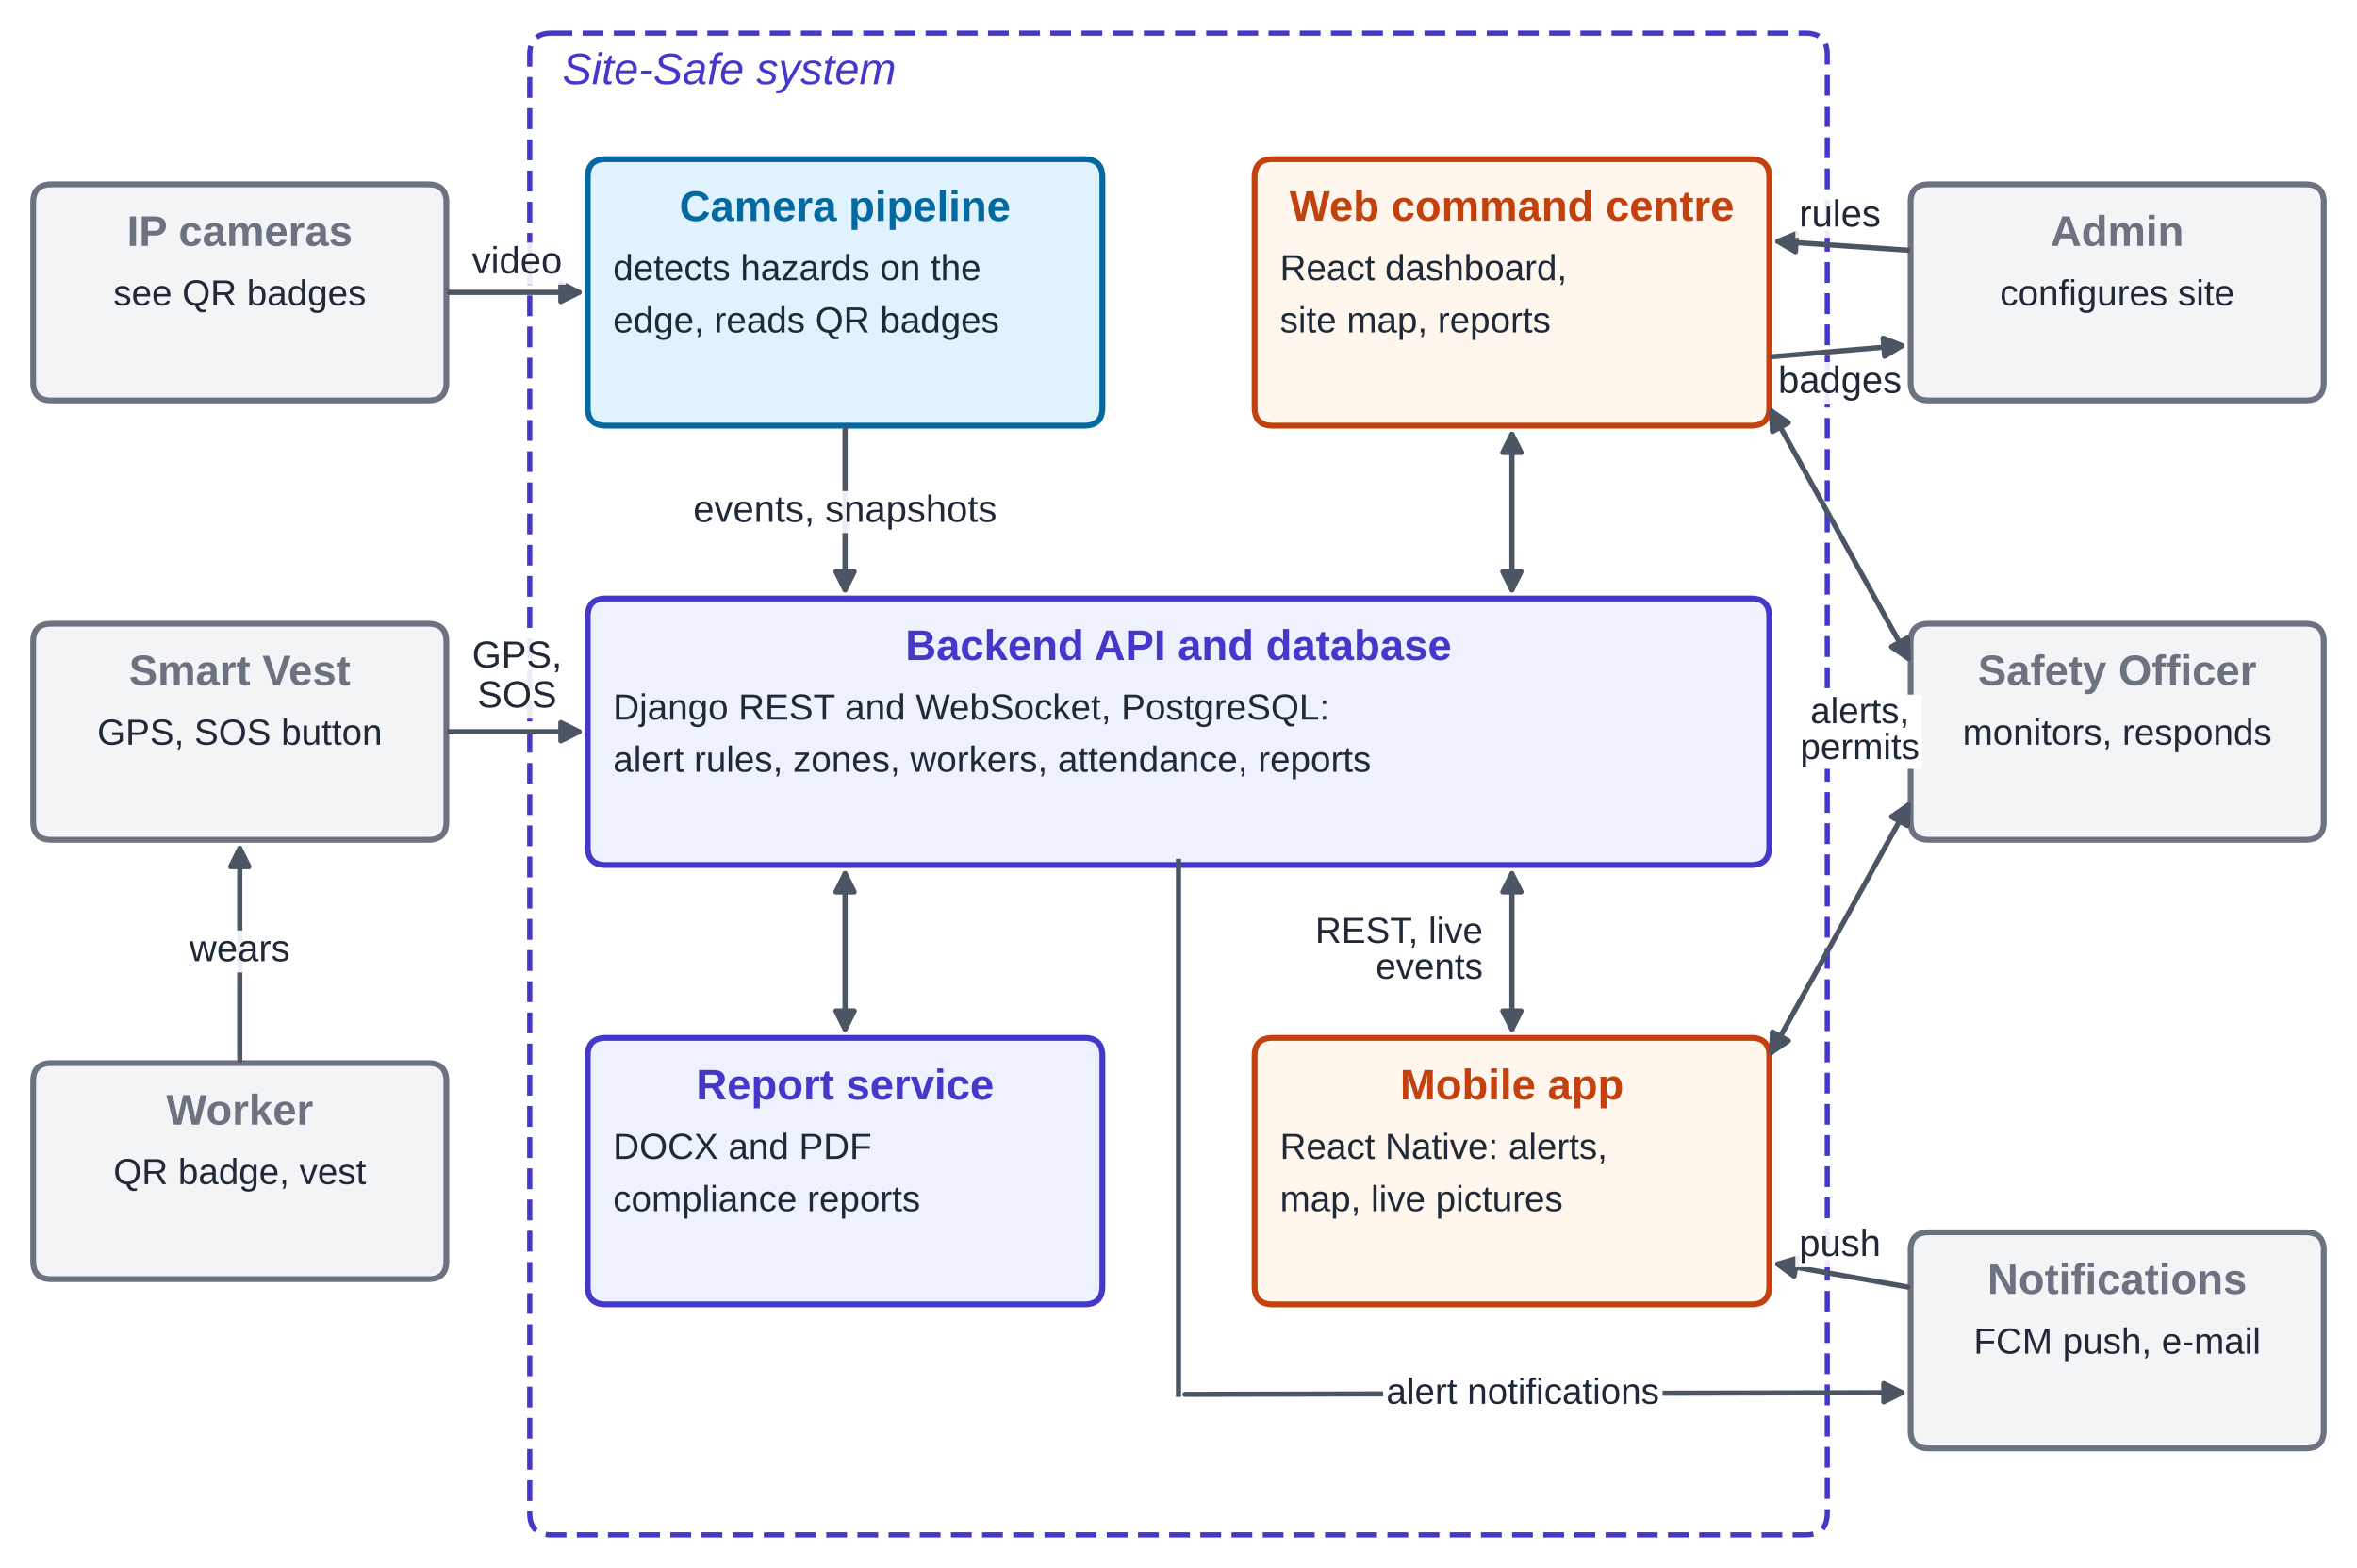
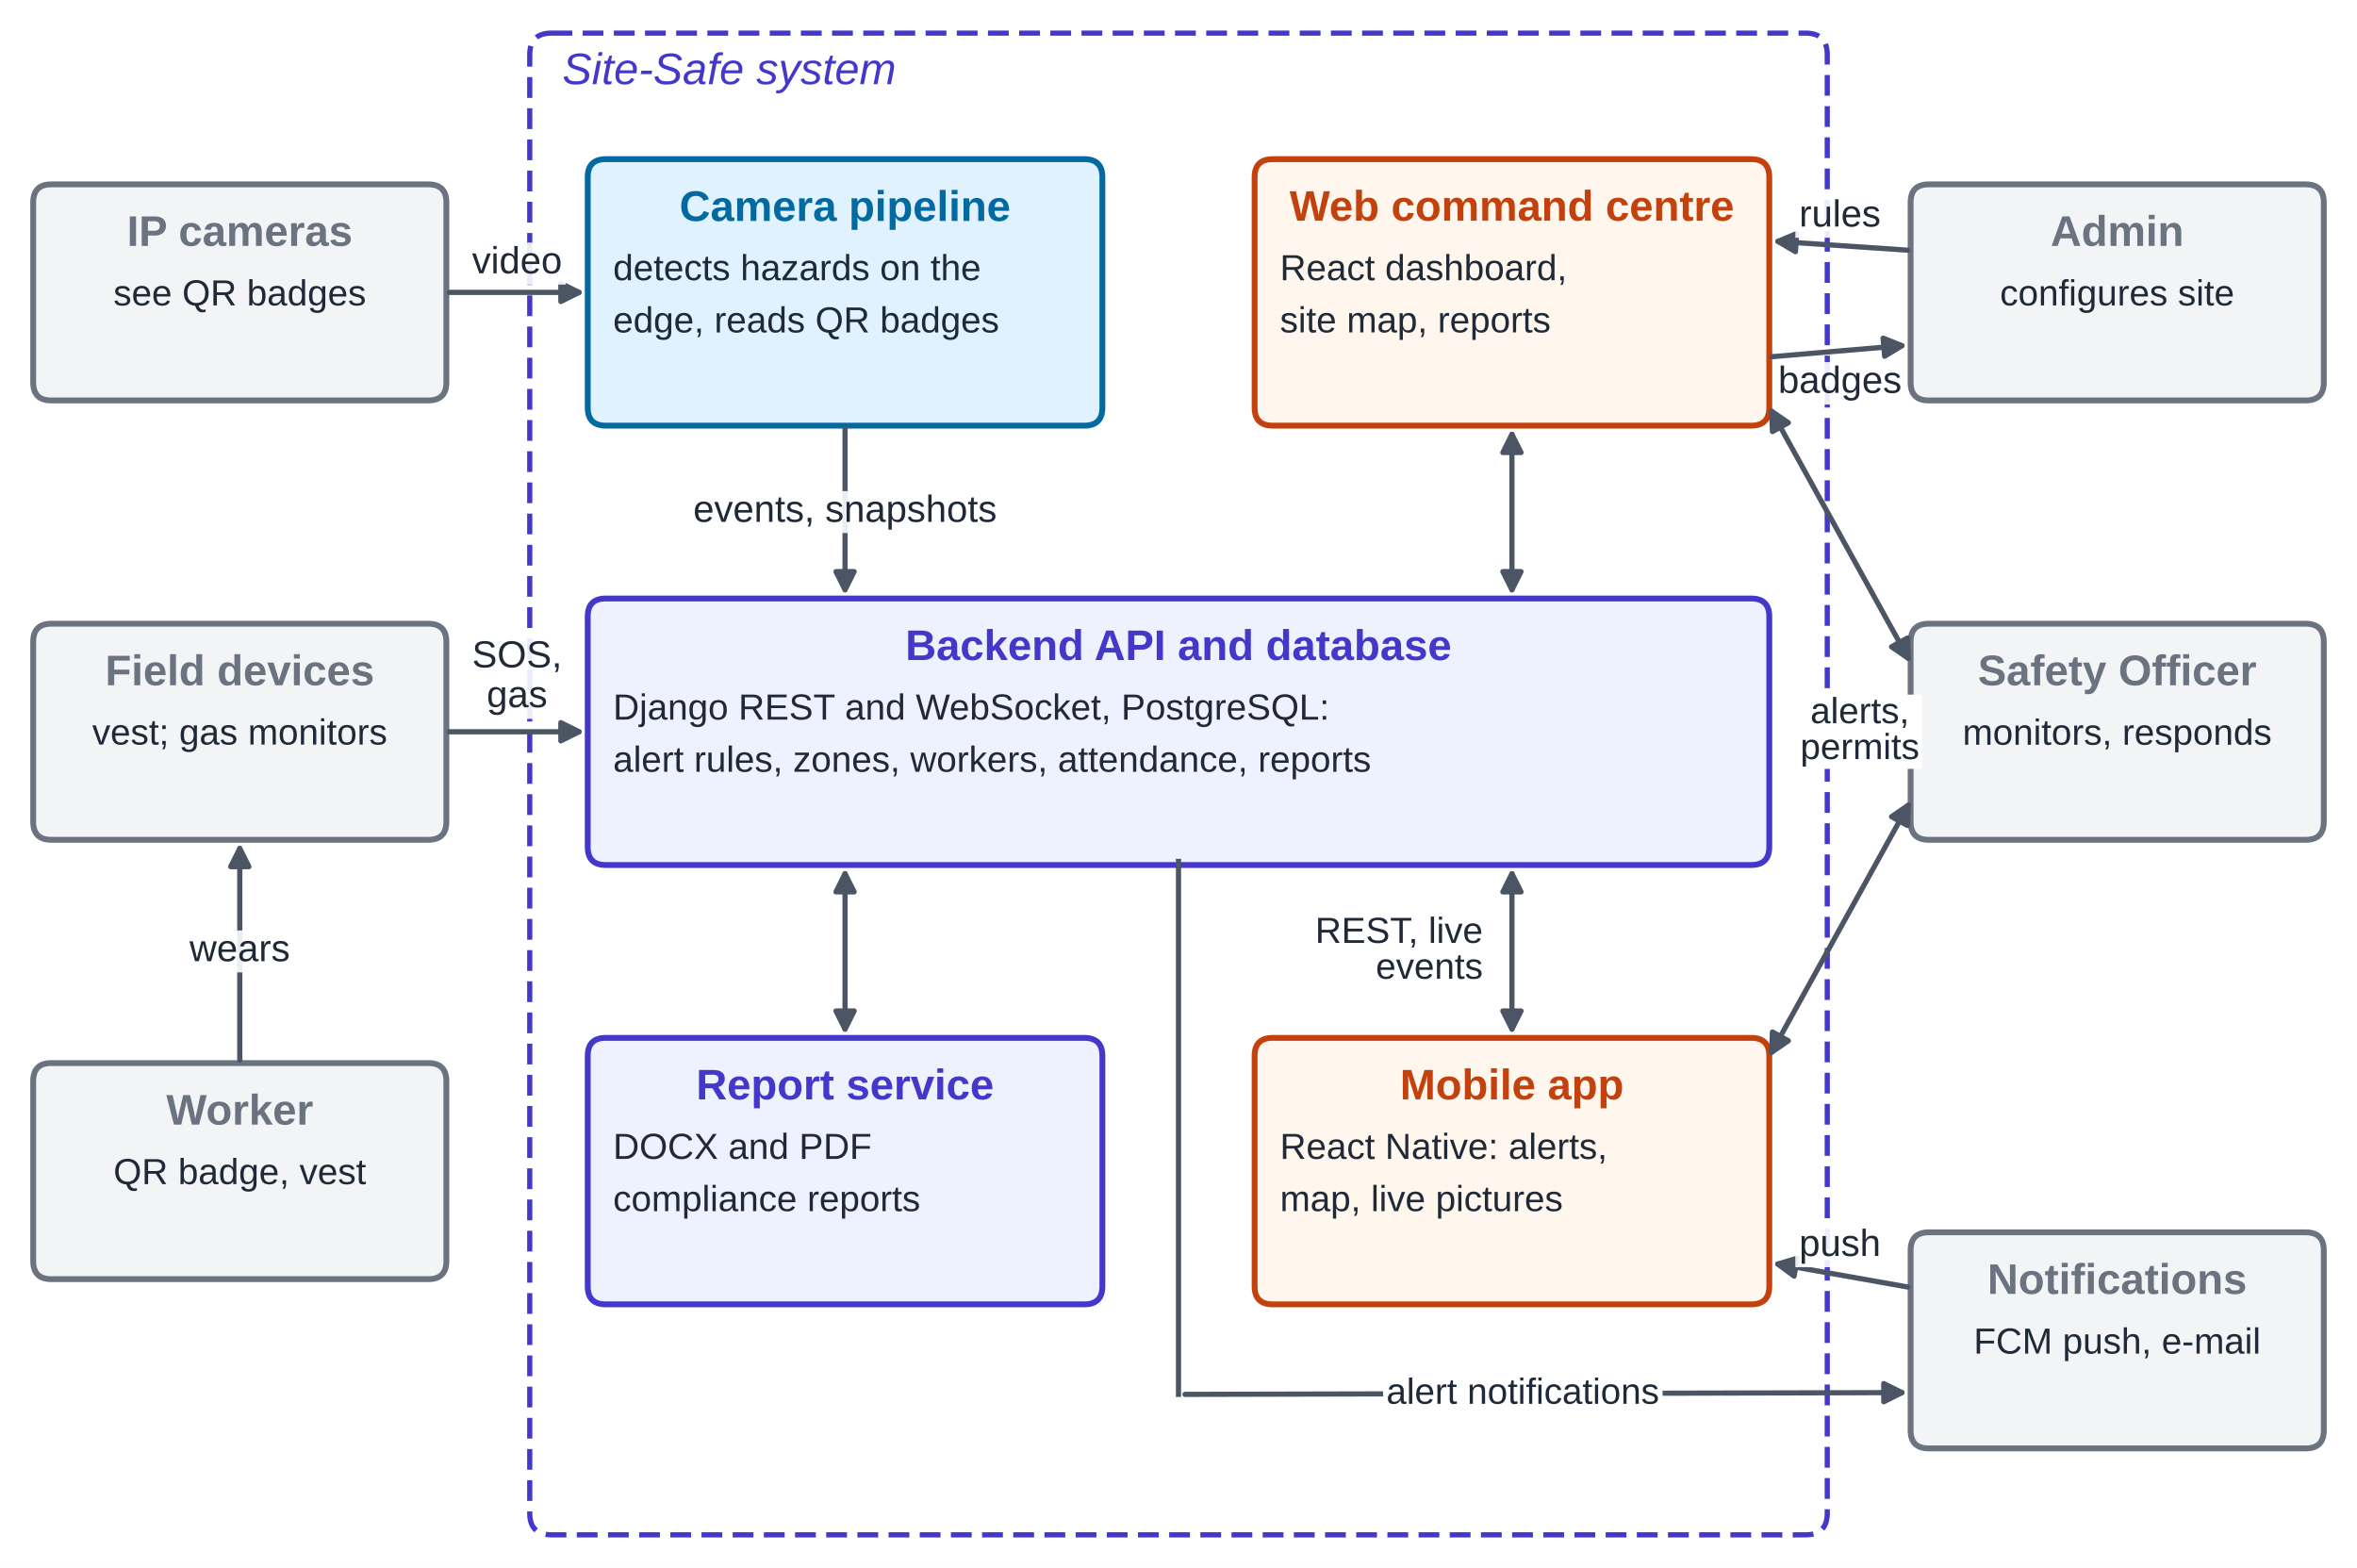
<svg xmlns="http://www.w3.org/2000/svg" width="362.88pt" height="241.38pt" viewBox="0 0 362.88 241.38" version="1.1">
  <defs>
    <style type="text/css">*{stroke-linejoin: round; stroke-linecap: butt}</style>
  </defs>
  <g id="figure_1">
    <g id="patch_1">
      <path d="M 0 241.38  L 362.88 241.38  L 362.88 0  L 0 0  z " style="fill: #ffffff" />
    </g>
    <g id="axes_1">
      <g id="patch_2">
-         <path d="M 84.906 5.098  L 277.974 5.098  Q 281.322 5.098 281.322 8.424  L 281.322 232.956  Q 281.322 236.282 277.974 236.282  L 84.906 236.282  Q 81.558 236.282 81.558 232.956  L 81.558 8.424  Q 81.558 5.098 84.906 5.098  L 84.906 5.098  z " clip-path="url(#pab6e8a6fa6)" style="fill: none; stroke-dasharray: 3.2,1.6; stroke-dashoffset: 0; stroke: #4338ca; stroke-width: 0.8; stroke-linejoin: miter" />
+         <path d="M 84.906 5.098  L 277.974 5.098  Q 281.322 5.098 281.322 8.424  L 281.322 232.956  Q 281.322 236.282 277.974 236.282  L 84.906 236.282  Q 81.558 236.282 81.558 232.956  L 81.558 8.424  Q 81.558 5.098 84.906 5.098  L 84.906 5.098  z " clip-path="url(#p1c300f9ba2)" style="fill: none; stroke-dasharray: 3.2,1.6; stroke-dashoffset: 0; stroke: #4338ca; stroke-width: 0.8; stroke-linejoin: miter" />
      </g>
      <g id="patch_3">
-         <path d="M 93.276 24.502  L 166.932 24.502  Q 169.722 24.502 169.722 27.274  L 169.722 62.755  Q 169.722 65.527 166.932 65.527  L 93.276 65.527  Q 90.486 65.527 90.486 62.755  L 90.486 27.274  Q 90.486 24.502 93.276 24.502  z " clip-path="url(#pab6e8a6fa6)" style="fill: #e0f2fe; stroke: #0369a1; stroke-width: 0.9; stroke-linejoin: miter" />
+         <path d="M 93.276 24.502  L 166.932 24.502  Q 169.722 24.502 169.722 27.274  L 169.722 62.755  Q 169.722 65.527 166.932 65.527  L 93.276 65.527  Q 90.486 65.527 90.486 62.755  L 90.486 27.274  Q 90.486 24.502 93.276 24.502  z " clip-path="url(#p1c300f9ba2)" style="fill: #e0f2fe; stroke: #0369a1; stroke-width: 0.9; stroke-linejoin: miter" />
      </g>
      <g id="patch_4">
-         <path d="M 195.948 24.502  L 269.604 24.502  Q 272.394 24.502 272.394 27.274  L 272.394 62.755  Q 272.394 65.527 269.604 65.527  L 195.948 65.527  Q 193.158 65.527 193.158 62.755  L 193.158 27.274  Q 193.158 24.502 195.948 24.502  z " clip-path="url(#pab6e8a6fa6)" style="fill: #fff7ed; stroke: #c2410c; stroke-width: 0.9; stroke-linejoin: miter" />
+         <path d="M 195.948 24.502  L 269.604 24.502  Q 272.394 24.502 272.394 27.274  L 272.394 62.755  Q 272.394 65.527 269.604 65.527  L 195.948 65.527  Q 193.158 65.527 193.158 62.755  L 193.158 27.274  Q 193.158 24.502 195.948 24.502  z " clip-path="url(#p1c300f9ba2)" style="fill: #fff7ed; stroke: #c2410c; stroke-width: 0.9; stroke-linejoin: miter" />
      </g>
      <g id="patch_5">
-         <path d="M 93.276 92.138  L 269.604 92.138  Q 272.394 92.138 272.394 94.91  L 272.394 130.392  Q 272.394 133.164 269.604 133.164  L 93.276 133.164  Q 90.486 133.164 90.486 130.392  L 90.486 94.91  Q 90.486 92.138 93.276 92.138  z " clip-path="url(#pab6e8a6fa6)" style="fill: #eef2ff; stroke: #4338ca; stroke-width: 0.9; stroke-linejoin: miter" />
+         <path d="M 93.276 92.138  L 269.604 92.138  Q 272.394 92.138 272.394 94.91  L 272.394 130.392  Q 272.394 133.164 269.604 133.164  L 93.276 133.164  Q 90.486 133.164 90.486 130.392  L 90.486 94.91  Q 90.486 92.138 93.276 92.138  z " clip-path="url(#p1c300f9ba2)" style="fill: #eef2ff; stroke: #4338ca; stroke-width: 0.9; stroke-linejoin: miter" />
      </g>
      <g id="patch_6">
-         <path d="M 93.276 159.775  L 166.932 159.775  Q 169.722 159.775 169.722 162.547  L 169.722 198.029  Q 169.722 200.801 166.932 200.801  L 93.276 200.801  Q 90.486 200.801 90.486 198.029  L 90.486 162.547  Q 90.486 159.775 93.276 159.775  z " clip-path="url(#pab6e8a6fa6)" style="fill: #eef2ff; stroke: #4338ca; stroke-width: 0.9; stroke-linejoin: miter" />
+         <path d="M 93.276 159.775  L 166.932 159.775  Q 169.722 159.775 169.722 162.547  L 169.722 198.029  Q 169.722 200.801 166.932 200.801  L 93.276 200.801  Q 90.486 200.801 90.486 198.029  L 90.486 162.547  Q 90.486 159.775 93.276 159.775  z " clip-path="url(#p1c300f9ba2)" style="fill: #eef2ff; stroke: #4338ca; stroke-width: 0.9; stroke-linejoin: miter" />
      </g>
      <g id="patch_7">
-         <path d="M 195.948 159.775  L 269.604 159.775  Q 272.394 159.775 272.394 162.547  L 272.394 198.029  Q 272.394 200.801 269.604 200.801  L 195.948 200.801  Q 193.158 200.801 193.158 198.029  L 193.158 162.547  Q 193.158 159.775 195.948 159.775  z " clip-path="url(#pab6e8a6fa6)" style="fill: #fff7ed; stroke: #c2410c; stroke-width: 0.9; stroke-linejoin: miter" />
+         <path d="M 195.948 159.775  L 269.604 159.775  Q 272.394 159.775 272.394 162.547  L 272.394 198.029  Q 272.394 200.801 269.604 200.801  L 195.948 200.801  Q 193.158 200.801 193.158 198.029  L 193.158 162.547  Q 193.158 159.775 195.948 159.775  z " clip-path="url(#p1c300f9ba2)" style="fill: #fff7ed; stroke: #c2410c; stroke-width: 0.9; stroke-linejoin: miter" />
      </g>
      <g id="patch_8">
-         <path d="M 7.902 28.382  L 65.934 28.382  Q 68.724 28.382 68.724 31.154  L 68.724 58.874  Q 68.724 61.646 65.934 61.646  L 7.902 61.646  Q 5.112 61.646 5.112 58.874  L 5.112 31.154  Q 5.112 28.382 7.902 28.382  z " clip-path="url(#pab6e8a6fa6)" style="fill: #f3f4f6; stroke: #6b7280; stroke-width: 0.9; stroke-linejoin: miter" />
+         <path d="M 7.902 28.382  L 65.934 28.382  Q 68.724 28.382 68.724 31.154  L 68.724 58.874  Q 68.724 61.646 65.934 61.646  L 7.902 61.646  Q 5.112 61.646 5.112 58.874  L 5.112 31.154  Q 5.112 28.382 7.902 28.382  z " clip-path="url(#p1c300f9ba2)" style="fill: #f3f4f6; stroke: #6b7280; stroke-width: 0.9; stroke-linejoin: miter" />
      </g>
      <g id="patch_9">
-         <path d="M 7.902 96.019  L 65.934 96.019  Q 68.724 96.019 68.724 98.791  L 68.724 126.511  Q 68.724 129.283 65.934 129.283  L 7.902 129.283  Q 5.112 129.283 5.112 126.511  L 5.112 98.791  Q 5.112 96.019 7.902 96.019  z " clip-path="url(#pab6e8a6fa6)" style="fill: #f3f4f6; stroke: #6b7280; stroke-width: 0.9; stroke-linejoin: miter" />
+         <path d="M 7.902 96.019  L 65.934 96.019  Q 68.724 96.019 68.724 98.791  L 68.724 126.511  Q 68.724 129.283 65.934 129.283  L 7.902 129.283  Q 5.112 129.283 5.112 126.511  L 5.112 98.791  Q 5.112 96.019 7.902 96.019  z " clip-path="url(#p1c300f9ba2)" style="fill: #f3f4f6; stroke: #6b7280; stroke-width: 0.9; stroke-linejoin: miter" />
      </g>
      <g id="patch_10">
-         <path d="M 7.902 163.656  L 65.934 163.656  Q 68.724 163.656 68.724 166.428  L 68.724 194.148  Q 68.724 196.92 65.934 196.92  L 7.902 196.92  Q 5.112 196.92 5.112 194.148  L 5.112 166.428  Q 5.112 163.656 7.902 163.656  z " clip-path="url(#pab6e8a6fa6)" style="fill: #f3f4f6; stroke: #6b7280; stroke-width: 0.9; stroke-linejoin: miter" />
+         <path d="M 7.902 163.656  L 65.934 163.656  Q 68.724 163.656 68.724 166.428  L 68.724 194.148  Q 68.724 196.92 65.934 196.92  L 7.902 196.92  Q 5.112 196.92 5.112 194.148  L 5.112 166.428  Q 5.112 163.656 7.902 163.656  z " clip-path="url(#p1c300f9ba2)" style="fill: #f3f4f6; stroke: #6b7280; stroke-width: 0.9; stroke-linejoin: miter" />
      </g>
      <g id="patch_11">
-         <path d="M 296.946 28.382  L 354.978 28.382  Q 357.768 28.382 357.768 31.154  L 357.768 58.874  Q 357.768 61.646 354.978 61.646  L 296.946 61.646  Q 294.156 61.646 294.156 58.874  L 294.156 31.154  Q 294.156 28.382 296.946 28.382  z " clip-path="url(#pab6e8a6fa6)" style="fill: #f3f4f6; stroke: #6b7280; stroke-width: 0.9; stroke-linejoin: miter" />
+         <path d="M 296.946 28.382  L 354.978 28.382  Q 357.768 28.382 357.768 31.154  L 357.768 58.874  Q 357.768 61.646 354.978 61.646  L 296.946 61.646  Q 294.156 61.646 294.156 58.874  L 294.156 31.154  Q 294.156 28.382 296.946 28.382  z " clip-path="url(#p1c300f9ba2)" style="fill: #f3f4f6; stroke: #6b7280; stroke-width: 0.9; stroke-linejoin: miter" />
      </g>
      <g id="patch_12">
-         <path d="M 296.946 96.019  L 354.978 96.019  Q 357.768 96.019 357.768 98.791  L 357.768 126.511  Q 357.768 129.283 354.978 129.283  L 296.946 129.283  Q 294.156 129.283 294.156 126.511  L 294.156 98.791  Q 294.156 96.019 296.946 96.019  z " clip-path="url(#pab6e8a6fa6)" style="fill: #f3f4f6; stroke: #6b7280; stroke-width: 0.9; stroke-linejoin: miter" />
+         <path d="M 296.946 96.019  L 354.978 96.019  Q 357.768 96.019 357.768 98.791  L 357.768 126.511  Q 357.768 129.283 354.978 129.283  L 296.946 129.283  Q 294.156 129.283 294.156 126.511  L 294.156 98.791  Q 294.156 96.019 296.946 96.019  z " clip-path="url(#p1c300f9ba2)" style="fill: #f3f4f6; stroke: #6b7280; stroke-width: 0.9; stroke-linejoin: miter" />
      </g>
      <g id="patch_13">
-         <path d="M 296.946 189.713  L 354.978 189.713  Q 357.768 189.713 357.768 192.485  L 357.768 220.205  Q 357.768 222.977 354.978 222.977  L 296.946 222.977  Q 294.156 222.977 294.156 220.205  L 294.156 192.485  Q 294.156 189.713 296.946 189.713  z " clip-path="url(#pab6e8a6fa6)" style="fill: #f3f4f6; stroke: #6b7280; stroke-width: 0.9; stroke-linejoin: miter" />
+         <path d="M 296.946 189.713  L 354.978 189.713  Q 357.768 189.713 357.768 192.485  L 357.768 220.205  Q 357.768 222.977 354.978 222.977  L 296.946 222.977  Q 294.156 222.977 294.156 220.205  L 294.156 192.485  Q 294.156 189.713 296.946 189.713  z " clip-path="url(#p1c300f9ba2)" style="fill: #f3f4f6; stroke: #6b7280; stroke-width: 0.9; stroke-linejoin: miter" />
      </g>
      <g id="patch_14">
-         <path d="M 69.169 45.014  Q 79.606 45.014 89.148 45.014  " clip-path="url(#pab6e8a6fa6)" style="fill: none; stroke: #4b5563; stroke-width: 0.8; stroke-linecap: round" />
-         <path d="M 86.348 43.614  L 89.148 45.014  L 86.348 46.414  z " clip-path="url(#pab6e8a6fa6)" style="fill: #4b5563; stroke: #4b5563; stroke-width: 0.8; stroke-linecap: round" />
+         <path d="M 69.169 45.014  Q 79.606 45.014 89.148 45.014  " clip-path="url(#p1c300f9ba2)" style="fill: none; stroke: #4b5563; stroke-width: 0.8; stroke-linecap: round" />
+         <path d="M 86.348 43.614  L 89.148 45.014  L 86.348 46.414  z " clip-path="url(#p1c300f9ba2)" style="fill: #4b5563; stroke: #4b5563; stroke-width: 0.8; stroke-linecap: round" />
      </g>
      <g id="patch_15">
-         <path d="M 69.169 112.651  Q 79.606 112.651 89.148 112.651  " clip-path="url(#pab6e8a6fa6)" style="fill: none; stroke: #4b5563; stroke-width: 0.8; stroke-linecap: round" />
-         <path d="M 86.348 111.251  L 89.148 112.651  L 86.348 114.051  z " clip-path="url(#pab6e8a6fa6)" style="fill: #4b5563; stroke: #4b5563; stroke-width: 0.8; stroke-linecap: round" />
+         <path d="M 69.169 112.651  Q 79.606 112.651 89.148 112.651  " clip-path="url(#p1c300f9ba2)" style="fill: none; stroke: #4b5563; stroke-width: 0.8; stroke-linecap: round" />
+         <path d="M 86.348 111.251  L 89.148 112.651  L 86.348 114.051  z " clip-path="url(#p1c300f9ba2)" style="fill: #4b5563; stroke: #4b5563; stroke-width: 0.8; stroke-linecap: round" />
      </g>
      <g id="patch_16">
-         <path d="M 36.918 163.21  Q 36.918 146.468 36.918 130.621  " clip-path="url(#pab6e8a6fa6)" style="fill: none; stroke: #4b5563; stroke-width: 0.8; stroke-linecap: round" />
-         <path d="M 35.518 133.421  L 36.918 130.621  L 38.318 133.421  z " clip-path="url(#pab6e8a6fa6)" style="fill: #4b5563; stroke: #4b5563; stroke-width: 0.8; stroke-linecap: round" />
+         <path d="M 36.918 163.21  Q 36.918 146.468 36.918 130.621  " clip-path="url(#p1c300f9ba2)" style="fill: none; stroke: #4b5563; stroke-width: 0.8; stroke-linecap: round" />
+         <path d="M 35.518 133.421  L 36.918 130.621  L 38.318 133.421  z " clip-path="url(#p1c300f9ba2)" style="fill: #4b5563; stroke: #4b5563; stroke-width: 0.8; stroke-linecap: round" />
      </g>
      <g id="patch_17">
-         <path d="M 130.104 65.971  Q 130.104 78.831 130.104 90.797  " clip-path="url(#pab6e8a6fa6)" style="fill: none; stroke: #4b5563; stroke-width: 0.8; stroke-linecap: round" />
-         <path d="M 131.504 87.997  L 130.104 90.797  L 128.704 87.997  z " clip-path="url(#pab6e8a6fa6)" style="fill: #4b5563; stroke: #4b5563; stroke-width: 0.8; stroke-linecap: round" />
+         <path d="M 130.104 65.971  Q 130.104 78.831 130.104 90.797  " clip-path="url(#p1c300f9ba2)" style="fill: none; stroke: #4b5563; stroke-width: 0.8; stroke-linecap: round" />
+         <path d="M 131.504 87.997  L 130.104 90.797  L 128.704 87.997  z " clip-path="url(#p1c300f9ba2)" style="fill: #4b5563; stroke: #4b5563; stroke-width: 0.8; stroke-linecap: round" />
      </g>
      <g id="patch_18">
-         <path d="M 232.776 66.865  Q 232.776 78.831 232.776 90.797  " clip-path="url(#pab6e8a6fa6)" style="fill: none; stroke: #4b5563; stroke-width: 0.8; stroke-linecap: round" />
-         <path d="M 231.376 69.665  L 232.776 66.865  L 234.176 69.665  z " clip-path="url(#pab6e8a6fa6)" style="fill: #4b5563; stroke: #4b5563; stroke-width: 0.8; stroke-linecap: round" />
-         <path d="M 234.176 87.997  L 232.776 90.797  L 231.376 87.997  z " clip-path="url(#pab6e8a6fa6)" style="fill: #4b5563; stroke: #4b5563; stroke-width: 0.8; stroke-linecap: round" />
+         <path d="M 232.776 66.865  Q 232.776 78.831 232.776 90.797  " clip-path="url(#p1c300f9ba2)" style="fill: none; stroke: #4b5563; stroke-width: 0.8; stroke-linecap: round" />
+         <path d="M 231.376 69.665  L 232.776 66.865  L 234.176 69.665  z " clip-path="url(#p1c300f9ba2)" style="fill: #4b5563; stroke: #4b5563; stroke-width: 0.8; stroke-linecap: round" />
+         <path d="M 234.176 87.997  L 232.776 90.797  L 231.376 87.997  z " clip-path="url(#p1c300f9ba2)" style="fill: #4b5563; stroke: #4b5563; stroke-width: 0.8; stroke-linecap: round" />
      </g>
      <g id="patch_19">
-         <path d="M 130.104 134.502  Q 130.104 146.468 130.104 158.434  " clip-path="url(#pab6e8a6fa6)" style="fill: none; stroke: #4b5563; stroke-width: 0.8; stroke-linecap: round" />
-         <path d="M 128.704 137.302  L 130.104 134.502  L 131.504 137.302  z " clip-path="url(#pab6e8a6fa6)" style="fill: #4b5563; stroke: #4b5563; stroke-width: 0.8; stroke-linecap: round" />
-         <path d="M 131.504 155.634  L 130.104 158.434  L 128.704 155.634  z " clip-path="url(#pab6e8a6fa6)" style="fill: #4b5563; stroke: #4b5563; stroke-width: 0.8; stroke-linecap: round" />
+         <path d="M 130.104 134.502  Q 130.104 146.468 130.104 158.434  " clip-path="url(#p1c300f9ba2)" style="fill: none; stroke: #4b5563; stroke-width: 0.8; stroke-linecap: round" />
+         <path d="M 128.704 137.302  L 130.104 134.502  L 131.504 137.302  z " clip-path="url(#p1c300f9ba2)" style="fill: #4b5563; stroke: #4b5563; stroke-width: 0.8; stroke-linecap: round" />
+         <path d="M 131.504 155.634  L 130.104 158.434  L 128.704 155.634  z " clip-path="url(#p1c300f9ba2)" style="fill: #4b5563; stroke: #4b5563; stroke-width: 0.8; stroke-linecap: round" />
      </g>
      <g id="patch_20">
-         <path d="M 232.776 134.502  Q 232.776 146.468 232.776 158.434  " clip-path="url(#pab6e8a6fa6)" style="fill: none; stroke: #4b5563; stroke-width: 0.8; stroke-linecap: round" />
-         <path d="M 231.376 137.302  L 232.776 134.502  L 234.176 137.302  z " clip-path="url(#pab6e8a6fa6)" style="fill: #4b5563; stroke: #4b5563; stroke-width: 0.8; stroke-linecap: round" />
-         <path d="M 234.176 155.634  L 232.776 158.434  L 231.376 155.634  z " clip-path="url(#pab6e8a6fa6)" style="fill: #4b5563; stroke: #4b5563; stroke-width: 0.8; stroke-linecap: round" />
+         <path d="M 232.776 134.502  Q 232.776 146.468 232.776 158.434  " clip-path="url(#p1c300f9ba2)" style="fill: none; stroke: #4b5563; stroke-width: 0.8; stroke-linecap: round" />
+         <path d="M 231.376 137.302  L 232.776 134.502  L 234.176 137.302  z " clip-path="url(#p1c300f9ba2)" style="fill: #4b5563; stroke: #4b5563; stroke-width: 0.8; stroke-linecap: round" />
+         <path d="M 234.176 155.634  L 232.776 158.434  L 231.376 155.634  z " clip-path="url(#p1c300f9ba2)" style="fill: #4b5563; stroke: #4b5563; stroke-width: 0.8; stroke-linecap: round" />
      </g>
      <g id="patch_21">
-         <path d="M 293.717 38.516  Q 283.275 37.807 273.725 37.159  " clip-path="url(#pab6e8a6fa6)" style="fill: none; stroke: #4b5563; stroke-width: 0.8; stroke-linecap: round" />
-         <path d="M 276.423 38.746  L 273.725 37.159  L 276.613 35.952  z " clip-path="url(#pab6e8a6fa6)" style="fill: #4b5563; stroke: #4b5563; stroke-width: 0.8; stroke-linecap: round" />
+         <path d="M 293.717 38.516  Q 283.275 37.807 273.725 37.159  " clip-path="url(#p1c300f9ba2)" style="fill: none; stroke: #4b5563; stroke-width: 0.8; stroke-linecap: round" />
+         <path d="M 276.423 38.746  L 273.725 37.159  L 276.613 35.952  z " clip-path="url(#p1c300f9ba2)" style="fill: #4b5563; stroke: #4b5563; stroke-width: 0.8; stroke-linecap: round" />
      </g>
      <g id="patch_22">
-         <path d="M 272.833 54.909  Q 283.275 54.023 292.826 53.213  " clip-path="url(#pab6e8a6fa6)" style="fill: none; stroke: #4b5563; stroke-width: 0.8; stroke-linecap: round" />
-         <path d="M 289.918 52.055  L 292.826 53.213  L 290.155 54.845  z " clip-path="url(#pab6e8a6fa6)" style="fill: #4b5563; stroke: #4b5563; stroke-width: 0.8; stroke-linecap: round" />
+         <path d="M 272.833 54.909  Q 283.275 54.023 292.826 53.213  " clip-path="url(#p1c300f9ba2)" style="fill: none; stroke: #4b5563; stroke-width: 0.8; stroke-linecap: round" />
+         <path d="M 289.918 52.055  L 292.826 53.213  L 290.155 54.845  z " clip-path="url(#p1c300f9ba2)" style="fill: #4b5563; stroke: #4b5563; stroke-width: 0.8; stroke-linecap: round" />
      </g>
      <g id="patch_23">
-         <path d="M 293.797 101.346  Q 283.275 82.326 272.754 63.306  " clip-path="url(#pab6e8a6fa6)" style="fill: none; stroke: #4b5563; stroke-width: 0.8; stroke-linecap: round" />
-         <path d="M 293.666 98.218  L 293.797 101.346  L 291.216 99.574  z " clip-path="url(#pab6e8a6fa6)" style="fill: #4b5563; stroke: #4b5563; stroke-width: 0.8; stroke-linecap: round" />
-         <path d="M 272.884 66.434  L 272.754 63.306  L 275.335 65.079  z " clip-path="url(#pab6e8a6fa6)" style="fill: #4b5563; stroke: #4b5563; stroke-width: 0.8; stroke-linecap: round" />
+         <path d="M 293.797 101.346  Q 283.275 82.326 272.754 63.306  " clip-path="url(#p1c300f9ba2)" style="fill: none; stroke: #4b5563; stroke-width: 0.8; stroke-linecap: round" />
+         <path d="M 293.666 98.218  L 293.797 101.346  L 291.216 99.574  z " clip-path="url(#p1c300f9ba2)" style="fill: #4b5563; stroke: #4b5563; stroke-width: 0.8; stroke-linecap: round" />
+         <path d="M 272.884 66.434  L 272.754 63.306  L 275.335 65.079  z " clip-path="url(#p1c300f9ba2)" style="fill: #4b5563; stroke: #4b5563; stroke-width: 0.8; stroke-linecap: round" />
      </g>
      <g id="patch_24">
-         <path d="M 293.797 123.956  Q 283.275 142.976 272.754 161.996  " clip-path="url(#pab6e8a6fa6)" style="fill: none; stroke: #4b5563; stroke-width: 0.8; stroke-linecap: round" />
-         <path d="M 291.216 125.729  L 293.797 123.956  L 293.666 127.084  z " clip-path="url(#pab6e8a6fa6)" style="fill: #4b5563; stroke: #4b5563; stroke-width: 0.8; stroke-linecap: round" />
-         <path d="M 275.335 160.224  L 272.754 161.996  L 272.884 158.868  z " clip-path="url(#pab6e8a6fa6)" style="fill: #4b5563; stroke: #4b5563; stroke-width: 0.8; stroke-linecap: round" />
+         <path d="M 293.797 123.956  Q 283.275 142.976 272.754 161.996  " clip-path="url(#p1c300f9ba2)" style="fill: none; stroke: #4b5563; stroke-width: 0.8; stroke-linecap: round" />
+         <path d="M 291.216 125.729  L 293.797 123.956  L 293.666 127.084  z " clip-path="url(#p1c300f9ba2)" style="fill: #4b5563; stroke: #4b5563; stroke-width: 0.8; stroke-linecap: round" />
+         <path d="M 275.335 160.224  L 272.754 161.996  L 272.884 158.868  z " clip-path="url(#p1c300f9ba2)" style="fill: #4b5563; stroke: #4b5563; stroke-width: 0.8; stroke-linecap: round" />
      </g>
      <g id="patch_25">
-         <path d="M 182.439 214.658  Q 238.078 214.522 292.823 214.388  " clip-path="url(#pab6e8a6fa6)" style="fill: none; stroke: #4b5563; stroke-width: 0.8; stroke-linecap: round" />
-         <path d="M 290.019 212.995  L 292.823 214.388  L 290.026 215.795  z " clip-path="url(#pab6e8a6fa6)" style="fill: #4b5563; stroke: #4b5563; stroke-width: 0.8; stroke-linecap: round" />
+         <path d="M 182.439 214.658  Q 238.078 214.522 292.823 214.388  " clip-path="url(#p1c300f9ba2)" style="fill: none; stroke: #4b5563; stroke-width: 0.8; stroke-linecap: round" />
+         <path d="M 290.019 212.995  L 292.823 214.388  L 290.026 215.795  z " clip-path="url(#p1c300f9ba2)" style="fill: #4b5563; stroke: #4b5563; stroke-width: 0.8; stroke-linecap: round" />
      </g>
      <g id="patch_26">
-         <path d="M 293.728 198.132  Q 283.275 196.282 273.703 194.589  " clip-path="url(#pab6e8a6fa6)" style="fill: none; stroke: #4b5563; stroke-width: 0.8; stroke-linecap: round" />
-         <path d="M 276.216 196.455  L 273.703 194.589  L 276.704 193.698  z " clip-path="url(#pab6e8a6fa6)" style="fill: #4b5563; stroke: #4b5563; stroke-width: 0.8; stroke-linecap: round" />
+         <path d="M 293.728 198.132  Q 283.275 196.282 273.703 194.589  " clip-path="url(#p1c300f9ba2)" style="fill: none; stroke: #4b5563; stroke-width: 0.8; stroke-linecap: round" />
+         <path d="M 276.216 196.455  L 273.703 194.589  L 276.704 193.698  z " clip-path="url(#p1c300f9ba2)" style="fill: #4b5563; stroke: #4b5563; stroke-width: 0.8; stroke-linecap: round" />
      </g>
      <g id="line2d_1">
-         <path d="M 181.44 132.61  L 181.44 214.661  " clip-path="url(#pab6e8a6fa6)" style="fill: none; stroke: #4b5563; stroke-width: 0.8; stroke-linecap: square" />
+         <path d="M 181.44 132.61  L 181.44 214.661  " clip-path="url(#p1c300f9ba2)" style="fill: none; stroke: #4b5563; stroke-width: 0.8; stroke-linecap: square" />
      </g>
      <g id="text_1">
        <text style="font-style: italic; font-size: 6.8px; font-family: 'Arial'; text-anchor: start; fill: #4338ca" x="86.58" y="12.956" transform="rotate(-0 86.58 12.9555)">Site-Safe system</text>
      </g>
      <g id="text_2">
        <text style="font-weight: 700; font-size: 6.6px; font-family: 'Arial'; text-anchor: middle; fill: #0369a1" x="130.104" y="34.014" transform="rotate(-0 130.104 34.01426)">Camera pipeline</text>
      </g>
      <g id="text_3">
        <text style="font-size: 5.6px; font-family: 'Arial'; text-anchor: start; fill: #1f2937" x="94.392" y="43.136" transform="rotate(-0 94.392 43.13569)">detects hazards on the</text>
      </g>
      <g id="text_4">
        <text style="font-size: 5.6px; font-family: 'Arial'; text-anchor: start; fill: #1f2937" x="94.392" y="51.178" transform="rotate(-0 94.392 51.17755)">edge, reads QR badges</text>
      </g>
      <g id="text_5">
        <text style="font-weight: 700; font-size: 6.6px; font-family: 'Arial'; text-anchor: middle; fill: #c2410c" x="232.776" y="33.974" transform="rotate(-0 232.776 33.97404)">Web command centre</text>
      </g>
      <g id="text_6">
        <text style="font-size: 5.6px; font-family: 'Arial'; text-anchor: start; fill: #1f2937" x="197.064" y="43.136" transform="rotate(-0 197.064 43.13569)">React dashboard,</text>
      </g>
      <g id="text_7">
        <text style="font-size: 5.6px; font-family: 'Arial'; text-anchor: start; fill: #1f2937" x="197.064" y="51.174" transform="rotate(-0 197.064 51.17449)">site map, reports</text>
      </g>
      <g id="text_8">
        <text style="font-weight: 700; font-size: 6.6px; font-family: 'Arial'; text-anchor: middle; fill: #4338ca" x="181.44" y="101.611" transform="rotate(-0 181.44 101.6108)">Backend API and database</text>
      </g>
      <g id="text_9">
        <text style="font-size: 5.6px; font-family: 'Arial'; text-anchor: start; fill: #1f2937" x="94.392" y="110.776" transform="rotate(-0 94.392 110.7755)">Django REST and WebSocket, PostgreSQL:</text>
      </g>
      <g id="text_10">
        <text style="font-size: 5.6px; font-family: 'Arial'; text-anchor: start; fill: #1f2937" x="94.392" y="118.811" transform="rotate(-0 94.392 118.8113)">alert rules, zones, workers, attendance, reports</text>
      </g>
      <g id="text_11">
        <text style="font-weight: 700; font-size: 6.6px; font-family: 'Arial'; text-anchor: middle; fill: #4338ca" x="130.104" y="169.248" transform="rotate(-0 130.104 169.2476)">Report service</text>
      </g>
      <g id="text_12">
        <text style="font-size: 5.6px; font-family: 'Arial'; text-anchor: start; fill: #1f2937" x="94.392" y="178.409" transform="rotate(-0 94.392 178.4093)">DOCX and PDF</text>
      </g>
      <g id="text_13">
        <text style="font-size: 5.6px; font-family: 'Arial'; text-anchor: start; fill: #1f2937" x="94.392" y="186.448" transform="rotate(-0 94.392 186.4481)">compliance reports</text>
      </g>
      <g id="text_14">
        <text style="font-weight: 700; font-size: 6.6px; font-family: 'Arial'; text-anchor: middle; fill: #c2410c" x="232.776" y="169.248" transform="rotate(-0 232.776 169.2476)">Mobile app</text>
      </g>
      <g id="text_15">
        <text style="font-size: 5.6px; font-family: 'Arial'; text-anchor: start; fill: #1f2937" x="197.064" y="178.409" transform="rotate(-0 197.064 178.4093)">React Native: alerts,</text>
      </g>
      <g id="text_16">
        <text style="font-size: 5.6px; font-family: 'Arial'; text-anchor: start; fill: #1f2937" x="197.064" y="186.448" transform="rotate(-0 197.064 186.4481)">map, live pictures</text>
      </g>
      <g id="text_17">
        <text style="font-weight: 700; font-size: 6.6px; font-family: 'Arial'; text-anchor: middle; fill: #6b7280" x="36.918" y="37.855" transform="rotate(-0 36.918 37.85484)">IP cameras</text>
      </g>
      <g id="text_18">
        <text style="font-size: 5.6px; font-family: 'Arial'; text-anchor: middle; fill: #1f2937" x="36.918" y="47.02" transform="rotate(-0 36.918 47.01955)">see QR badges</text>
      </g>
      <g id="text_19">
-         <text style="font-weight: 700; font-size: 6.6px; font-family: 'Arial'; text-anchor: middle; fill: #6b7280" x="36.918" y="105.492" transform="rotate(-0 36.918 105.4916)">Smart Vest</text>
+         <text style="font-weight: 700; font-size: 6.6px; font-family: 'Arial'; text-anchor: middle; fill: #6b7280" x="36.918" y="105.492" transform="rotate(-0 36.918 105.4916)">Field devices</text>
      </g>
      <g id="text_20">
-         <text style="font-size: 5.6px; font-family: 'Arial'; text-anchor: middle; fill: #1f2937" x="36.918" y="114.653" transform="rotate(-0 36.918 114.6533)">GPS, SOS button</text>
+         <text style="font-size: 5.6px; font-family: 'Arial'; text-anchor: middle; fill: #1f2937" x="36.918" y="114.62" transform="rotate(-0 36.918 114.6205)">vest; gas monitors</text>
      </g>
      <g id="text_21">
        <text style="font-weight: 700; font-size: 6.6px; font-family: 'Arial'; text-anchor: middle; fill: #6b7280" x="36.918" y="173.128" transform="rotate(-0 36.918 173.1284)">Worker</text>
      </g>
      <g id="text_22">
        <text style="font-size: 5.6px; font-family: 'Arial'; text-anchor: middle; fill: #1f2937" x="36.918" y="182.293" transform="rotate(-0 36.918 182.2931)">QR badge, vest</text>
      </g>
      <g id="text_23">
        <text style="font-weight: 700; font-size: 6.6px; font-family: 'Arial'; text-anchor: middle; fill: #6b7280" x="325.962" y="37.855" transform="rotate(-0 325.962 37.85484)">Admin</text>
      </g>
      <g id="text_24">
        <text style="font-size: 5.6px; font-family: 'Arial'; text-anchor: middle; fill: #1f2937" x="325.962" y="47.018" transform="rotate(-0 325.962 47.0178)">configures site</text>
      </g>
      <g id="text_25">
        <text style="font-weight: 700; font-size: 6.6px; font-family: 'Arial'; text-anchor: middle; fill: #6b7280" x="325.962" y="105.489" transform="rotate(-0 325.962 105.4886)">Safety Officer</text>
      </g>
      <g id="text_26">
        <text style="font-size: 5.6px; font-family: 'Arial'; text-anchor: middle; fill: #1f2937" x="325.962" y="114.653" transform="rotate(-0 325.962 114.6533)">monitors, responds</text>
      </g>
      <g id="text_27">
        <text style="font-weight: 700; font-size: 6.6px; font-family: 'Arial'; text-anchor: middle; fill: #6b7280" x="325.962" y="199.185" transform="rotate(-0 325.962 199.1852)">Notifications</text>
      </g>
      <g id="text_28">
        <text style="font-size: 5.6px; font-family: 'Arial'; text-anchor: middle; fill: #1f2937" x="325.962" y="208.381" transform="rotate(-0 325.962 208.381)">FCM push, e-mail</text>
      </g>
      <g id="text_29">
        <g id="patch_27">
          <path d="M 72.093 43.811  L 87.117 43.811  L 87.117 37.347  L 72.093 37.347  z " style="fill: #ffffff; opacity: 0.9" />
        </g>
        <text style="font-size: 5.8px; font-family: 'Arial'; text-anchor: middle; fill: #1f2937" x="79.605" y="42.079" transform="rotate(-0 79.605 42.07859)">video</text>
      </g>
      <g id="text_30">
        <g id="patch_28">
-           <path d="M 72.095 110.635  L 87.115 110.635  L 87.115 98.036  L 72.095 98.036  z " style="fill: #ffffff; opacity: 0.9" />
-         </g>
-         <text style="font-size: 5.8px; font-family: 'Arial'; fill: #1f2937" transform="translate(72.67491 102.7673)">GPS,</text>
-         <text style="font-size: 5.8px; font-family: 'Arial'; fill: #1f2937" transform="translate(73.48056 108.9019)">SOS</text>
+           <path d="M 72.095 110.669  L 87.115 110.669  L 87.115 98.07  L 72.095 98.07  z " style="fill: #ffffff; opacity: 0.9" />
+         </g>
+         <text style="font-size: 5.8px; font-family: 'Arial'; fill: #1f2937" transform="translate(72.67491 102.7333)">SOS,</text>
+         <text style="font-size: 5.8px; font-family: 'Arial'; fill: #1f2937" transform="translate(74.92966 108.8679)">gas</text>
      </g>
      <g id="text_31">
        <g id="patch_29">
          <path d="M 28.603 149.702  L 45.233 149.702  L 45.233 143.237  L 28.603 143.237  z " style="fill: #ffffff; opacity: 0.9" />
        </g>
        <text style="font-size: 5.8px; font-family: 'Arial'; text-anchor: middle; fill: #1f2937" x="36.918" y="147.969" transform="rotate(-0 36.918 147.969)">wears</text>
      </g>
      <g id="text_32">
        <g id="patch_30">
          <path d="M 106.15 82.065  L 154.058 82.065  L 154.058 75.601  L 106.15 75.601  z " style="fill: #ffffff; opacity: 0.9" />
        </g>
        <text style="font-size: 5.8px; font-family: 'Arial'; text-anchor: middle; fill: #1f2937" x="130.104" y="80.332" transform="rotate(-0 130.104 80.33219)">events, snapshots</text>
      </g>
      <g id="text_33">
        <text style="font-size: 5.6px; font-family: 'Arial'; fill: #1f2937" transform="translate(202.4855 145.1562)">REST, live</text>
        <text style="font-size: 5.6px; font-family: 'Arial'; fill: #1f2937" transform="translate(211.8139 150.6784)">events</text>
      </g>
      <g id="text_34">
        <g id="patch_31">
          <path d="M 276.41 36.604  L 290.14 36.604  L 290.14 30.14  L 276.41 30.14  z " style="fill: #ffffff; opacity: 0.9" />
        </g>
        <text style="font-size: 5.8px; font-family: 'Arial'; text-anchor: middle; fill: #1f2937" x="283.275" y="34.871" transform="rotate(-0 283.275 34.87139)">rules</text>
      </g>
      <g id="text_35">
        <g id="patch_32">
          <path d="M 273.182 62.279  L 293.368 62.279  L 293.368 55.747  L 273.182 55.747  z " style="fill: #ffffff; opacity: 0.9" />
        </g>
        <text style="font-size: 5.8px; font-family: 'Arial'; text-anchor: middle; fill: #1f2937" x="283.275" y="60.478" transform="rotate(-0 283.275 60.47841)">badges</text>
      </g>
      <g id="text_36">
        <g id="patch_33">
          <path d="M 276.773 118.365  L 295.915 118.365  L 295.915 106.937  L 276.773 106.937  z " style="fill: #ffffff" />
        </g>
        <text style="font-size: 5.6px; font-family: 'Arial'; fill: #1f2937" transform="translate(278.7197 111.3378)">alerts,</text>
        <text style="font-size: 5.6px; font-family: 'Arial'; fill: #1f2937" transform="translate(277.1653 116.86)">permits</text>
      </g>
      <g id="text_37">
        <g id="patch_34">
          <path d="M 212.936 217.725  L 255.964 217.725  L 255.964 211.596  L 212.936 211.596  z " style="fill: #ffffff" />
        </g>
        <text style="font-size: 5.6px; font-family: 'Arial'; text-anchor: middle; fill: #1f2937" x="234.45" y="216.108" transform="rotate(-0 234.45 216.1085)">alert notifications</text>
      </g>
      <g id="text_38">
        <g id="patch_35">
          <path d="M 276.407 195.079  L 290.143 195.079  L 290.143 188.615  L 276.407 188.615  z " style="fill: #ffffff; opacity: 0.9" />
        </g>
        <text style="font-size: 5.8px; font-family: 'Arial'; text-anchor: middle; fill: #1f2937" x="283.275" y="193.347" transform="rotate(-0 283.275 193.3466)">push</text>
      </g>
    </g>
  </g>
  <defs>
-     <clipPath id="pab6e8a6fa6">
+     <clipPath id="p1c300f9ba2">
      <rect x="2.88" y="2.88" width="357.12" height="235.62" />
    </clipPath>
  </defs>
</svg>
